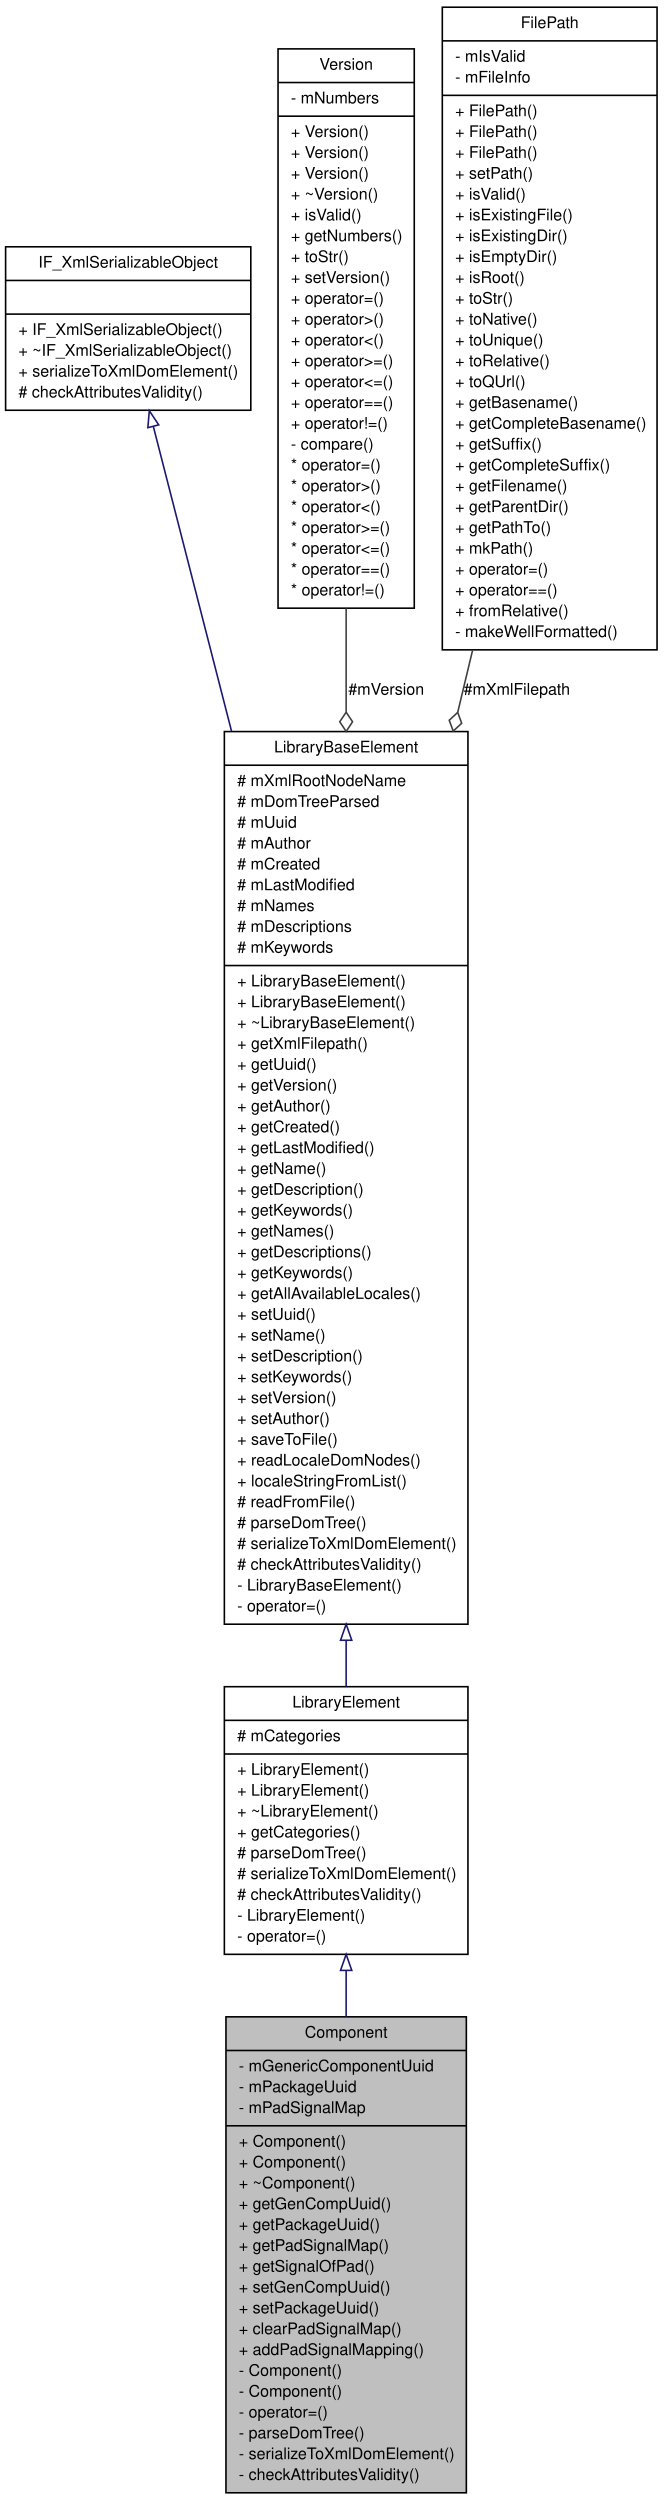
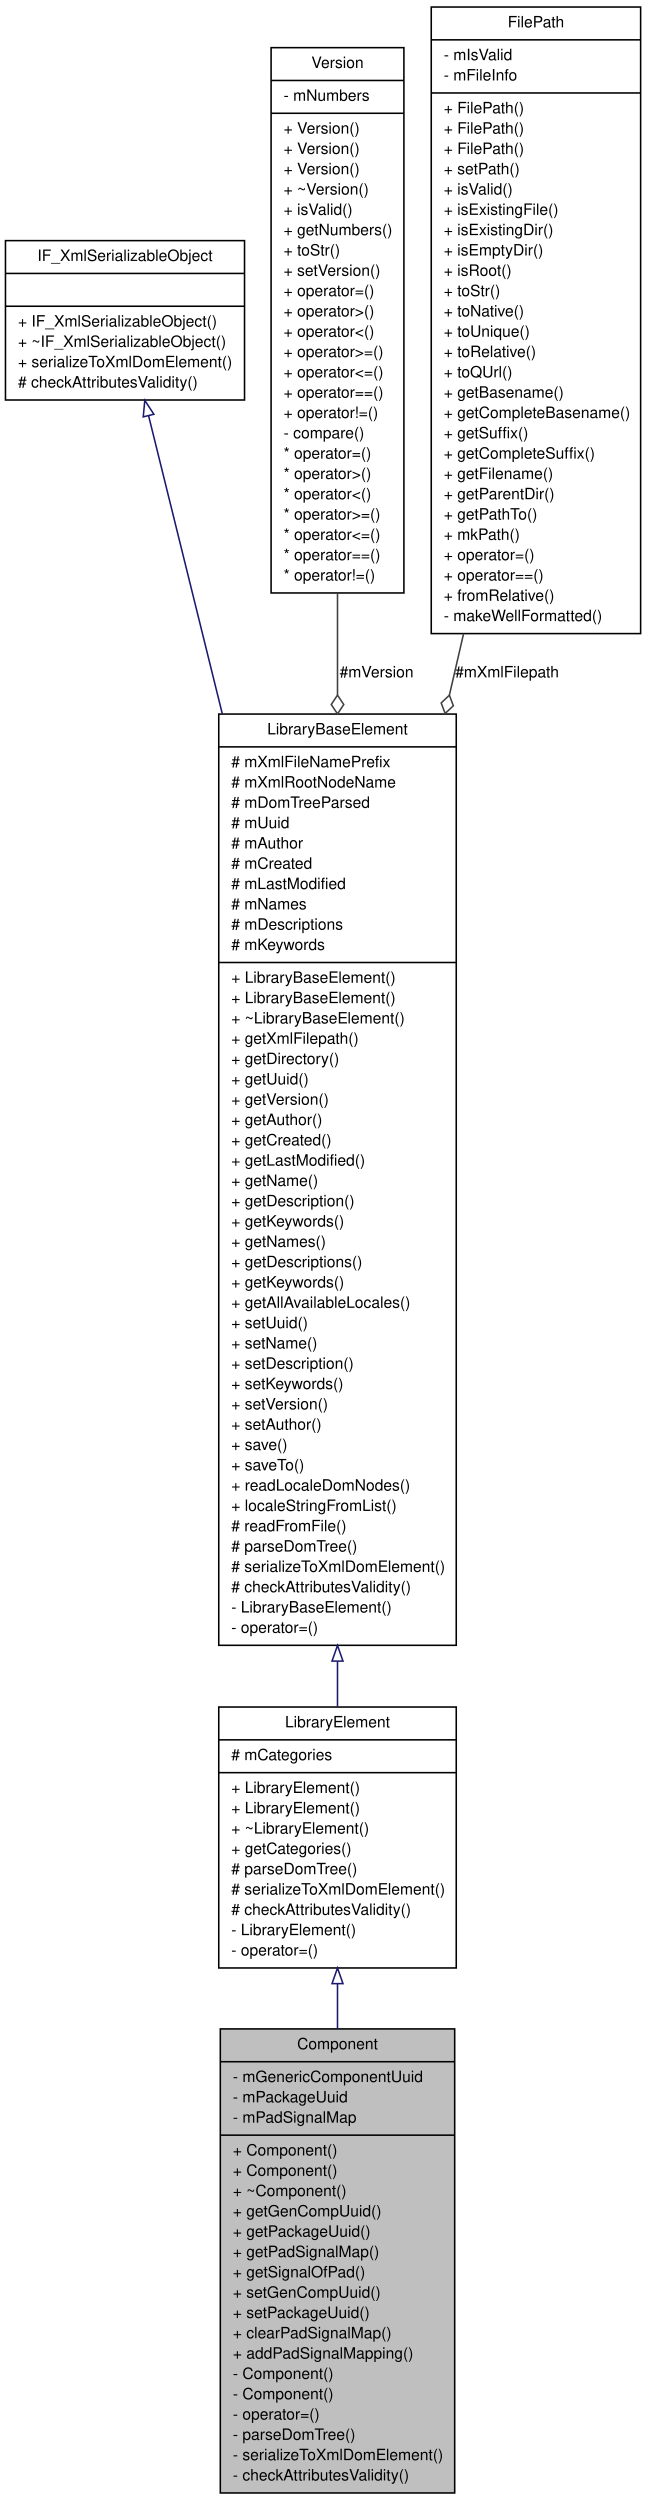
- <svg xmlns="http://www.w3.org/2000/svg" xmlns:xlink="http://www.w3.org/1999/xlink" width="414pt" height="1560pt" viewBox="0.00 0.00 414.00 1560.00">
-   <g id="graph1" class="graph" transform="scale(1 1) rotate(0) translate(4 1556)">
-     <polygon fill="white" stroke="white" points="-4,5 -4,-1556 411,-1556 411,5 -4,5" />
+ <svg xmlns="http://www.w3.org/2000/svg" xmlns:xlink="http://www.w3.org/1999/xlink" width="414pt" height="1600pt" viewBox="0.00 0.00 414.00 1600.00">
+   <g id="graph1" class="graph" transform="scale(1 1) rotate(0) translate(4 1596)">
+     <polygon fill="white" stroke="white" points="-4,5 -4,-1596 411,-1596 411,5 -4,5" />
    <g id="node1" class="node">
      <polygon fill="#bfbfbf" stroke="black" points="137,-0.5 137,-297.5 287,-297.5 287,-0.5 137,-0.5" />
      <text text-anchor="middle" x="212" y="-284.5" font-family="Helvetica,sans-Serif" font-size="10.00">Component</text>
      <polyline fill="none" stroke="black" points="137,-276.5 287,-276.5 " />
      <text text-anchor="start" x="145" y="-263.5" font-family="Helvetica,sans-Serif" font-size="10.00">- mGenericComponentUuid</text>
      <text text-anchor="start" x="145" y="-250.5" font-family="Helvetica,sans-Serif" font-size="10.00">- mPackageUuid</text>
      <text text-anchor="start" x="145" y="-237.5" font-family="Helvetica,sans-Serif" font-size="10.00">- mPadSignalMap</text>
      <polyline fill="none" stroke="black" points="137,-229.5 287,-229.5 " />
      <text text-anchor="start" x="145" y="-216.5" font-family="Helvetica,sans-Serif" font-size="10.00">+ Component()</text>
      <text text-anchor="start" x="145" y="-203.5" font-family="Helvetica,sans-Serif" font-size="10.00">+ Component()</text>
      <text text-anchor="start" x="145" y="-190.5" font-family="Helvetica,sans-Serif" font-size="10.00">+ ~Component()</text>
      <text text-anchor="start" x="145" y="-177.5" font-family="Helvetica,sans-Serif" font-size="10.00">+ getGenCompUuid()</text>
      <text text-anchor="start" x="145" y="-164.5" font-family="Helvetica,sans-Serif" font-size="10.00">+ getPackageUuid()</text>
      <text text-anchor="start" x="145" y="-151.5" font-family="Helvetica,sans-Serif" font-size="10.00">+ getPadSignalMap()</text>
      <text text-anchor="start" x="145" y="-138.5" font-family="Helvetica,sans-Serif" font-size="10.00">+ getSignalOfPad()</text>
      <text text-anchor="start" x="145" y="-125.5" font-family="Helvetica,sans-Serif" font-size="10.00">+ setGenCompUuid()</text>
      <text text-anchor="start" x="145" y="-112.5" font-family="Helvetica,sans-Serif" font-size="10.00">+ setPackageUuid()</text>
      <text text-anchor="start" x="145" y="-99.5" font-family="Helvetica,sans-Serif" font-size="10.00">+ clearPadSignalMap()</text>
      <text text-anchor="start" x="145" y="-86.5" font-family="Helvetica,sans-Serif" font-size="10.00">+ addPadSignalMapping()</text>
      <text text-anchor="start" x="145" y="-73.5" font-family="Helvetica,sans-Serif" font-size="10.00">- Component()</text>
      <text text-anchor="start" x="145" y="-60.5" font-family="Helvetica,sans-Serif" font-size="10.00">- Component()</text>
      <text text-anchor="start" x="145" y="-47.5" font-family="Helvetica,sans-Serif" font-size="10.00">- operator=()</text>
      <text text-anchor="start" x="145" y="-34.5" font-family="Helvetica,sans-Serif" font-size="10.00">- parseDomTree()</text>
      <text text-anchor="start" x="145" y="-21.5" font-family="Helvetica,sans-Serif" font-size="10.00">- serializeToXmlDomElement()</text>
      <text text-anchor="start" x="145" y="-8.5" font-family="Helvetica,sans-Serif" font-size="10.00">- checkAttributesValidity()</text>
    </g>
    <g id="node2" class="node">
      <a xlink:href="../../d8/dff/classlibrary_1_1_library_element.html" target="_top" xlink:title="The LibraryElement class extends the LibraryBaseElement class with some attributes and methods which ...">
        <polygon fill="white" stroke="black" points="136,-336.5 136,-503.5 288,-503.5 288,-336.5 136,-336.5" />
        <text text-anchor="middle" x="212" y="-490.5" font-family="Helvetica,sans-Serif" font-size="10.00">LibraryElement</text>
        <polyline fill="none" stroke="black" points="136,-482.5 288,-482.5 " />
        <text text-anchor="start" x="144" y="-469.5" font-family="Helvetica,sans-Serif" font-size="10.00"># mCategories</text>
        <polyline fill="none" stroke="black" points="136,-461.5 288,-461.5 " />
        <text text-anchor="start" x="144" y="-448.5" font-family="Helvetica,sans-Serif" font-size="10.00">+ LibraryElement()</text>
        <text text-anchor="start" x="144" y="-435.5" font-family="Helvetica,sans-Serif" font-size="10.00">+ LibraryElement()</text>
        <text text-anchor="start" x="144" y="-422.5" font-family="Helvetica,sans-Serif" font-size="10.00">+ ~LibraryElement()</text>
        <text text-anchor="start" x="144" y="-409.5" font-family="Helvetica,sans-Serif" font-size="10.00">+ getCategories()</text>
        <text text-anchor="start" x="144" y="-396.5" font-family="Helvetica,sans-Serif" font-size="10.00"># parseDomTree()</text>
        <text text-anchor="start" x="144" y="-383.5" font-family="Helvetica,sans-Serif" font-size="10.00"># serializeToXmlDomElement()</text>
        <text text-anchor="start" x="144" y="-370.5" font-family="Helvetica,sans-Serif" font-size="10.00"># checkAttributesValidity()</text>
        <text text-anchor="start" x="144" y="-357.5" font-family="Helvetica,sans-Serif" font-size="10.00">- LibraryElement()</text>
        <text text-anchor="start" x="144" y="-344.5" font-family="Helvetica,sans-Serif" font-size="10.00">- operator=()</text>
      </a>
    </g>
    <g id="edge2" class="edge">
      <path fill="none" stroke="midnightblue" d="M212,-326.429C212,-317.05 212,-307.374 212,-297.607" />
      <polygon fill="none" stroke="midnightblue" points="208.5,-326.48 212,-336.48 215.5,-326.48 208.5,-326.48" />
    </g>
    <g id="node4" class="node">
      <a xlink:href="../../dd/d8a/classlibrary_1_1_library_base_element.html" target="_top" xlink:title="The LibraryBaseElement class. ">
-         <polygon fill="white" stroke="black" points="136,-542.5 136,-1099.5 288,-1099.5 288,-542.5 136,-542.5" />
-         <text text-anchor="middle" x="212" y="-1086.5" font-family="Helvetica,sans-Serif" font-size="10.00">LibraryBaseElement</text>
-         <polyline fill="none" stroke="black" points="136,-1078.5 288,-1078.5 " />
-         <text text-anchor="start" x="144" y="-1065.5" font-family="Helvetica,sans-Serif" font-size="10.00"># mXmlRootNodeName</text>
-         <text text-anchor="start" x="144" y="-1052.5" font-family="Helvetica,sans-Serif" font-size="10.00"># mDomTreeParsed</text>
-         <text text-anchor="start" x="144" y="-1039.5" font-family="Helvetica,sans-Serif" font-size="10.00"># mUuid</text>
-         <text text-anchor="start" x="144" y="-1026.5" font-family="Helvetica,sans-Serif" font-size="10.00"># mAuthor</text>
-         <text text-anchor="start" x="144" y="-1013.5" font-family="Helvetica,sans-Serif" font-size="10.00"># mCreated</text>
-         <text text-anchor="start" x="144" y="-1000.5" font-family="Helvetica,sans-Serif" font-size="10.00"># mLastModified</text>
-         <text text-anchor="start" x="144" y="-987.5" font-family="Helvetica,sans-Serif" font-size="10.00"># mNames</text>
-         <text text-anchor="start" x="144" y="-974.5" font-family="Helvetica,sans-Serif" font-size="10.00"># mDescriptions</text>
-         <text text-anchor="start" x="144" y="-961.5" font-family="Helvetica,sans-Serif" font-size="10.00"># mKeywords</text>
-         <polyline fill="none" stroke="black" points="136,-953.5 288,-953.5 " />
-         <text text-anchor="start" x="144" y="-940.5" font-family="Helvetica,sans-Serif" font-size="10.00">+ LibraryBaseElement()</text>
-         <text text-anchor="start" x="144" y="-927.5" font-family="Helvetica,sans-Serif" font-size="10.00">+ LibraryBaseElement()</text>
-         <text text-anchor="start" x="144" y="-914.5" font-family="Helvetica,sans-Serif" font-size="10.00">+ ~LibraryBaseElement()</text>
-         <text text-anchor="start" x="144" y="-901.5" font-family="Helvetica,sans-Serif" font-size="10.00">+ getXmlFilepath()</text>
-         <text text-anchor="start" x="144" y="-888.5" font-family="Helvetica,sans-Serif" font-size="10.00">+ getUuid()</text>
-         <text text-anchor="start" x="144" y="-875.5" font-family="Helvetica,sans-Serif" font-size="10.00">+ getVersion()</text>
-         <text text-anchor="start" x="144" y="-862.5" font-family="Helvetica,sans-Serif" font-size="10.00">+ getAuthor()</text>
-         <text text-anchor="start" x="144" y="-849.5" font-family="Helvetica,sans-Serif" font-size="10.00">+ getCreated()</text>
-         <text text-anchor="start" x="144" y="-836.5" font-family="Helvetica,sans-Serif" font-size="10.00">+ getLastModified()</text>
-         <text text-anchor="start" x="144" y="-823.5" font-family="Helvetica,sans-Serif" font-size="10.00">+ getName()</text>
-         <text text-anchor="start" x="144" y="-810.5" font-family="Helvetica,sans-Serif" font-size="10.00">+ getDescription()</text>
-         <text text-anchor="start" x="144" y="-797.5" font-family="Helvetica,sans-Serif" font-size="10.00">+ getKeywords()</text>
-         <text text-anchor="start" x="144" y="-784.5" font-family="Helvetica,sans-Serif" font-size="10.00">+ getNames()</text>
-         <text text-anchor="start" x="144" y="-771.5" font-family="Helvetica,sans-Serif" font-size="10.00">+ getDescriptions()</text>
-         <text text-anchor="start" x="144" y="-758.5" font-family="Helvetica,sans-Serif" font-size="10.00">+ getKeywords()</text>
-         <text text-anchor="start" x="144" y="-745.5" font-family="Helvetica,sans-Serif" font-size="10.00">+ getAllAvailableLocales()</text>
-         <text text-anchor="start" x="144" y="-732.5" font-family="Helvetica,sans-Serif" font-size="10.00">+ setUuid()</text>
-         <text text-anchor="start" x="144" y="-719.5" font-family="Helvetica,sans-Serif" font-size="10.00">+ setName()</text>
-         <text text-anchor="start" x="144" y="-706.5" font-family="Helvetica,sans-Serif" font-size="10.00">+ setDescription()</text>
-         <text text-anchor="start" x="144" y="-693.5" font-family="Helvetica,sans-Serif" font-size="10.00">+ setKeywords()</text>
-         <text text-anchor="start" x="144" y="-680.5" font-family="Helvetica,sans-Serif" font-size="10.00">+ setVersion()</text>
-         <text text-anchor="start" x="144" y="-667.5" font-family="Helvetica,sans-Serif" font-size="10.00">+ setAuthor()</text>
-         <text text-anchor="start" x="144" y="-654.5" font-family="Helvetica,sans-Serif" font-size="10.00">+ saveToFile()</text>
-         <text text-anchor="start" x="144" y="-641.5" font-family="Helvetica,sans-Serif" font-size="10.00">+ readLocaleDomNodes()</text>
-         <text text-anchor="start" x="144" y="-628.5" font-family="Helvetica,sans-Serif" font-size="10.00">+ localeStringFromList()</text>
-         <text text-anchor="start" x="144" y="-615.5" font-family="Helvetica,sans-Serif" font-size="10.00"># readFromFile()</text>
-         <text text-anchor="start" x="144" y="-602.5" font-family="Helvetica,sans-Serif" font-size="10.00"># parseDomTree()</text>
-         <text text-anchor="start" x="144" y="-589.5" font-family="Helvetica,sans-Serif" font-size="10.00"># serializeToXmlDomElement()</text>
-         <text text-anchor="start" x="144" y="-576.5" font-family="Helvetica,sans-Serif" font-size="10.00"># checkAttributesValidity()</text>
-         <text text-anchor="start" x="144" y="-563.5" font-family="Helvetica,sans-Serif" font-size="10.00">- LibraryBaseElement()</text>
-         <text text-anchor="start" x="144" y="-550.5" font-family="Helvetica,sans-Serif" font-size="10.00">- operator=()</text>
+         <polygon fill="white" stroke="black" points="136,-543 136,-1139 288,-1139 288,-543 136,-543" />
+         <text text-anchor="middle" x="212" y="-1126" font-family="Helvetica,sans-Serif" font-size="10.00">LibraryBaseElement</text>
+         <polyline fill="none" stroke="black" points="136,-1118 288,-1118 " />
+         <text text-anchor="start" x="144" y="-1105" font-family="Helvetica,sans-Serif" font-size="10.00"># mXmlFileNamePrefix</text>
+         <text text-anchor="start" x="144" y="-1092" font-family="Helvetica,sans-Serif" font-size="10.00"># mXmlRootNodeName</text>
+         <text text-anchor="start" x="144" y="-1079" font-family="Helvetica,sans-Serif" font-size="10.00"># mDomTreeParsed</text>
+         <text text-anchor="start" x="144" y="-1066" font-family="Helvetica,sans-Serif" font-size="10.00"># mUuid</text>
+         <text text-anchor="start" x="144" y="-1053" font-family="Helvetica,sans-Serif" font-size="10.00"># mAuthor</text>
+         <text text-anchor="start" x="144" y="-1040" font-family="Helvetica,sans-Serif" font-size="10.00"># mCreated</text>
+         <text text-anchor="start" x="144" y="-1027" font-family="Helvetica,sans-Serif" font-size="10.00"># mLastModified</text>
+         <text text-anchor="start" x="144" y="-1014" font-family="Helvetica,sans-Serif" font-size="10.00"># mNames</text>
+         <text text-anchor="start" x="144" y="-1001" font-family="Helvetica,sans-Serif" font-size="10.00"># mDescriptions</text>
+         <text text-anchor="start" x="144" y="-988" font-family="Helvetica,sans-Serif" font-size="10.00"># mKeywords</text>
+         <polyline fill="none" stroke="black" points="136,-980 288,-980 " />
+         <text text-anchor="start" x="144" y="-967" font-family="Helvetica,sans-Serif" font-size="10.00">+ LibraryBaseElement()</text>
+         <text text-anchor="start" x="144" y="-954" font-family="Helvetica,sans-Serif" font-size="10.00">+ LibraryBaseElement()</text>
+         <text text-anchor="start" x="144" y="-941" font-family="Helvetica,sans-Serif" font-size="10.00">+ ~LibraryBaseElement()</text>
+         <text text-anchor="start" x="144" y="-928" font-family="Helvetica,sans-Serif" font-size="10.00">+ getXmlFilepath()</text>
+         <text text-anchor="start" x="144" y="-915" font-family="Helvetica,sans-Serif" font-size="10.00">+ getDirectory()</text>
+         <text text-anchor="start" x="144" y="-902" font-family="Helvetica,sans-Serif" font-size="10.00">+ getUuid()</text>
+         <text text-anchor="start" x="144" y="-889" font-family="Helvetica,sans-Serif" font-size="10.00">+ getVersion()</text>
+         <text text-anchor="start" x="144" y="-876" font-family="Helvetica,sans-Serif" font-size="10.00">+ getAuthor()</text>
+         <text text-anchor="start" x="144" y="-863" font-family="Helvetica,sans-Serif" font-size="10.00">+ getCreated()</text>
+         <text text-anchor="start" x="144" y="-850" font-family="Helvetica,sans-Serif" font-size="10.00">+ getLastModified()</text>
+         <text text-anchor="start" x="144" y="-837" font-family="Helvetica,sans-Serif" font-size="10.00">+ getName()</text>
+         <text text-anchor="start" x="144" y="-824" font-family="Helvetica,sans-Serif" font-size="10.00">+ getDescription()</text>
+         <text text-anchor="start" x="144" y="-811" font-family="Helvetica,sans-Serif" font-size="10.00">+ getKeywords()</text>
+         <text text-anchor="start" x="144" y="-798" font-family="Helvetica,sans-Serif" font-size="10.00">+ getNames()</text>
+         <text text-anchor="start" x="144" y="-785" font-family="Helvetica,sans-Serif" font-size="10.00">+ getDescriptions()</text>
+         <text text-anchor="start" x="144" y="-772" font-family="Helvetica,sans-Serif" font-size="10.00">+ getKeywords()</text>
+         <text text-anchor="start" x="144" y="-759" font-family="Helvetica,sans-Serif" font-size="10.00">+ getAllAvailableLocales()</text>
+         <text text-anchor="start" x="144" y="-746" font-family="Helvetica,sans-Serif" font-size="10.00">+ setUuid()</text>
+         <text text-anchor="start" x="144" y="-733" font-family="Helvetica,sans-Serif" font-size="10.00">+ setName()</text>
+         <text text-anchor="start" x="144" y="-720" font-family="Helvetica,sans-Serif" font-size="10.00">+ setDescription()</text>
+         <text text-anchor="start" x="144" y="-707" font-family="Helvetica,sans-Serif" font-size="10.00">+ setKeywords()</text>
+         <text text-anchor="start" x="144" y="-694" font-family="Helvetica,sans-Serif" font-size="10.00">+ setVersion()</text>
+         <text text-anchor="start" x="144" y="-681" font-family="Helvetica,sans-Serif" font-size="10.00">+ setAuthor()</text>
+         <text text-anchor="start" x="144" y="-668" font-family="Helvetica,sans-Serif" font-size="10.00">+ save()</text>
+         <text text-anchor="start" x="144" y="-655" font-family="Helvetica,sans-Serif" font-size="10.00">+ saveTo()</text>
+         <text text-anchor="start" x="144" y="-642" font-family="Helvetica,sans-Serif" font-size="10.00">+ readLocaleDomNodes()</text>
+         <text text-anchor="start" x="144" y="-629" font-family="Helvetica,sans-Serif" font-size="10.00">+ localeStringFromList()</text>
+         <text text-anchor="start" x="144" y="-616" font-family="Helvetica,sans-Serif" font-size="10.00"># readFromFile()</text>
+         <text text-anchor="start" x="144" y="-603" font-family="Helvetica,sans-Serif" font-size="10.00"># parseDomTree()</text>
+         <text text-anchor="start" x="144" y="-590" font-family="Helvetica,sans-Serif" font-size="10.00"># serializeToXmlDomElement()</text>
+         <text text-anchor="start" x="144" y="-577" font-family="Helvetica,sans-Serif" font-size="10.00"># checkAttributesValidity()</text>
+         <text text-anchor="start" x="144" y="-564" font-family="Helvetica,sans-Serif" font-size="10.00">- LibraryBaseElement()</text>
+         <text text-anchor="start" x="144" y="-551" font-family="Helvetica,sans-Serif" font-size="10.00">- operator=()</text>
      </a>
    </g>
    <g id="edge4" class="edge">
-       <path fill="none" stroke="midnightblue" d="M212,-532.38C212,-522.385 212,-512.754 212,-503.62" />
-       <polygon fill="none" stroke="midnightblue" points="208.5,-532.492 212,-542.492 215.5,-532.492 208.5,-532.492" />
+       <path fill="none" stroke="midnightblue" d="M212,-532.694C212,-522.609 212,-512.909 212,-503.723" />
+       <polygon fill="none" stroke="midnightblue" points="208.5,-532.902 212,-542.902 215.5,-532.902 208.5,-532.902" />
    </g>
    <g id="node6" class="node">
      <a xlink:href="../../d9/d3d/class_i_f___xml_serializable_object.html" target="_top" xlink:title="The IF_XmlSerializableObject class provides an interface for classes which are serializable/deseriali...">
-         <polygon fill="white" stroke="black" points="-0.5,-1300 -0.5,-1402 152.5,-1402 152.5,-1300 -0.5,-1300" />
-         <text text-anchor="middle" x="76" y="-1389" font-family="Helvetica,sans-Serif" font-size="10.00">IF_XmlSerializableObject</text>
-         <polyline fill="none" stroke="black" points="-0.5,-1381 152.5,-1381 " />
-         <text text-anchor="middle" x="76" y="-1368" font-family="Helvetica,sans-Serif" font-size="10.00"> </text>
-         <polyline fill="none" stroke="black" points="-0.5,-1360 152.5,-1360 " />
-         <text text-anchor="start" x="7.5" y="-1347" font-family="Helvetica,sans-Serif" font-size="10.00">+ IF_XmlSerializableObject()</text>
-         <text text-anchor="start" x="7.5" y="-1334" font-family="Helvetica,sans-Serif" font-size="10.00">+ ~IF_XmlSerializableObject()</text>
-         <text text-anchor="start" x="7.5" y="-1321" font-family="Helvetica,sans-Serif" font-size="10.00">+ serializeToXmlDomElement()</text>
-         <text text-anchor="start" x="7.5" y="-1308" font-family="Helvetica,sans-Serif" font-size="10.00"># checkAttributesValidity()</text>
+         <polygon fill="white" stroke="black" points="-0.5,-1340 -0.5,-1442 152.5,-1442 152.5,-1340 -0.5,-1340" />
+         <text text-anchor="middle" x="76" y="-1429" font-family="Helvetica,sans-Serif" font-size="10.00">IF_XmlSerializableObject</text>
+         <polyline fill="none" stroke="black" points="-0.5,-1421 152.5,-1421 " />
+         <text text-anchor="middle" x="76" y="-1408" font-family="Helvetica,sans-Serif" font-size="10.00"> </text>
+         <polyline fill="none" stroke="black" points="-0.5,-1400 152.5,-1400 " />
+         <text text-anchor="start" x="7.5" y="-1387" font-family="Helvetica,sans-Serif" font-size="10.00">+ IF_XmlSerializableObject()</text>
+         <text text-anchor="start" x="7.5" y="-1374" font-family="Helvetica,sans-Serif" font-size="10.00">+ ~IF_XmlSerializableObject()</text>
+         <text text-anchor="start" x="7.5" y="-1361" font-family="Helvetica,sans-Serif" font-size="10.00">+ serializeToXmlDomElement()</text>
+         <text text-anchor="start" x="7.5" y="-1348" font-family="Helvetica,sans-Serif" font-size="10.00"># checkAttributesValidity()</text>
      </a>
    </g>
    <g id="edge6" class="edge">
-       <path fill="none" stroke="midnightblue" d="M91.699,-1289.82C103.996,-1241.9 122.053,-1171.53 140.456,-1099.81" />
-       <polygon fill="none" stroke="midnightblue" points="88.259,-1289.14 89.164,-1299.7 95.04,-1290.88 88.259,-1289.14" />
+       <path fill="none" stroke="midnightblue" d="M91.109,-1329.9C102.931,-1282.09 120.323,-1211.75 138.253,-1139.24" />
+       <polygon fill="none" stroke="midnightblue" points="87.675,-1329.2 88.672,-1339.75 94.471,-1330.88 87.675,-1329.2" />
    </g>
    <g id="node8" class="node">
      <a xlink:href="../../de/d34/class_version.html" target="_top" xlink:title="The Version class represents a version number in the format &quot;1.42.7&quot;. ">
-         <polygon fill="white" stroke="black" points="169.5,-1176.5 169.5,-1525.5 254.5,-1525.5 254.5,-1176.5 169.5,-1176.5" />
-         <text text-anchor="middle" x="212" y="-1512.5" font-family="Helvetica,sans-Serif" font-size="10.00">Version</text>
-         <polyline fill="none" stroke="black" points="169.5,-1504.5 254.5,-1504.5 " />
-         <text text-anchor="start" x="177.5" y="-1491.5" font-family="Helvetica,sans-Serif" font-size="10.00">- mNumbers</text>
-         <polyline fill="none" stroke="black" points="169.5,-1483.5 254.5,-1483.5 " />
-         <text text-anchor="start" x="177.5" y="-1470.5" font-family="Helvetica,sans-Serif" font-size="10.00">+ Version()</text>
-         <text text-anchor="start" x="177.5" y="-1457.5" font-family="Helvetica,sans-Serif" font-size="10.00">+ Version()</text>
-         <text text-anchor="start" x="177.5" y="-1444.5" font-family="Helvetica,sans-Serif" font-size="10.00">+ Version()</text>
-         <text text-anchor="start" x="177.5" y="-1431.5" font-family="Helvetica,sans-Serif" font-size="10.00">+ ~Version()</text>
-         <text text-anchor="start" x="177.5" y="-1418.5" font-family="Helvetica,sans-Serif" font-size="10.00">+ isValid()</text>
-         <text text-anchor="start" x="177.5" y="-1405.5" font-family="Helvetica,sans-Serif" font-size="10.00">+ getNumbers()</text>
-         <text text-anchor="start" x="177.5" y="-1392.5" font-family="Helvetica,sans-Serif" font-size="10.00">+ toStr()</text>
-         <text text-anchor="start" x="177.5" y="-1379.5" font-family="Helvetica,sans-Serif" font-size="10.00">+ setVersion()</text>
-         <text text-anchor="start" x="177.5" y="-1366.5" font-family="Helvetica,sans-Serif" font-size="10.00">+ operator=()</text>
-         <text text-anchor="start" x="177.5" y="-1353.5" font-family="Helvetica,sans-Serif" font-size="10.00">+ operator&gt;()</text>
-         <text text-anchor="start" x="177.5" y="-1340.5" font-family="Helvetica,sans-Serif" font-size="10.00">+ operator&lt;()</text>
-         <text text-anchor="start" x="177.5" y="-1327.5" font-family="Helvetica,sans-Serif" font-size="10.00">+ operator&gt;=()</text>
-         <text text-anchor="start" x="177.5" y="-1314.5" font-family="Helvetica,sans-Serif" font-size="10.00">+ operator&lt;=()</text>
-         <text text-anchor="start" x="177.5" y="-1301.5" font-family="Helvetica,sans-Serif" font-size="10.00">+ operator==()</text>
-         <text text-anchor="start" x="177.5" y="-1288.5" font-family="Helvetica,sans-Serif" font-size="10.00">+ operator!=()</text>
-         <text text-anchor="start" x="177.5" y="-1275.5" font-family="Helvetica,sans-Serif" font-size="10.00">- compare()</text>
-         <text text-anchor="start" x="177.5" y="-1262.5" font-family="Helvetica,sans-Serif" font-size="10.00">* operator=()</text>
-         <text text-anchor="start" x="177.5" y="-1249.5" font-family="Helvetica,sans-Serif" font-size="10.00">* operator&gt;()</text>
-         <text text-anchor="start" x="177.5" y="-1236.5" font-family="Helvetica,sans-Serif" font-size="10.00">* operator&lt;()</text>
-         <text text-anchor="start" x="177.5" y="-1223.5" font-family="Helvetica,sans-Serif" font-size="10.00">* operator&gt;=()</text>
-         <text text-anchor="start" x="177.5" y="-1210.5" font-family="Helvetica,sans-Serif" font-size="10.00">* operator&lt;=()</text>
-         <text text-anchor="start" x="177.5" y="-1197.5" font-family="Helvetica,sans-Serif" font-size="10.00">* operator==()</text>
-         <text text-anchor="start" x="177.5" y="-1184.5" font-family="Helvetica,sans-Serif" font-size="10.00">* operator!=()</text>
+         <polygon fill="white" stroke="black" points="169.5,-1216.5 169.5,-1565.5 254.5,-1565.5 254.5,-1216.5 169.5,-1216.5" />
+         <text text-anchor="middle" x="212" y="-1552.5" font-family="Helvetica,sans-Serif" font-size="10.00">Version</text>
+         <polyline fill="none" stroke="black" points="169.5,-1544.5 254.5,-1544.5 " />
+         <text text-anchor="start" x="177.5" y="-1531.5" font-family="Helvetica,sans-Serif" font-size="10.00">- mNumbers</text>
+         <polyline fill="none" stroke="black" points="169.5,-1523.5 254.5,-1523.5 " />
+         <text text-anchor="start" x="177.5" y="-1510.5" font-family="Helvetica,sans-Serif" font-size="10.00">+ Version()</text>
+         <text text-anchor="start" x="177.5" y="-1497.5" font-family="Helvetica,sans-Serif" font-size="10.00">+ Version()</text>
+         <text text-anchor="start" x="177.5" y="-1484.5" font-family="Helvetica,sans-Serif" font-size="10.00">+ Version()</text>
+         <text text-anchor="start" x="177.5" y="-1471.5" font-family="Helvetica,sans-Serif" font-size="10.00">+ ~Version()</text>
+         <text text-anchor="start" x="177.5" y="-1458.5" font-family="Helvetica,sans-Serif" font-size="10.00">+ isValid()</text>
+         <text text-anchor="start" x="177.5" y="-1445.5" font-family="Helvetica,sans-Serif" font-size="10.00">+ getNumbers()</text>
+         <text text-anchor="start" x="177.5" y="-1432.5" font-family="Helvetica,sans-Serif" font-size="10.00">+ toStr()</text>
+         <text text-anchor="start" x="177.5" y="-1419.5" font-family="Helvetica,sans-Serif" font-size="10.00">+ setVersion()</text>
+         <text text-anchor="start" x="177.5" y="-1406.5" font-family="Helvetica,sans-Serif" font-size="10.00">+ operator=()</text>
+         <text text-anchor="start" x="177.5" y="-1393.5" font-family="Helvetica,sans-Serif" font-size="10.00">+ operator&gt;()</text>
+         <text text-anchor="start" x="177.5" y="-1380.5" font-family="Helvetica,sans-Serif" font-size="10.00">+ operator&lt;()</text>
+         <text text-anchor="start" x="177.5" y="-1367.5" font-family="Helvetica,sans-Serif" font-size="10.00">+ operator&gt;=()</text>
+         <text text-anchor="start" x="177.5" y="-1354.5" font-family="Helvetica,sans-Serif" font-size="10.00">+ operator&lt;=()</text>
+         <text text-anchor="start" x="177.5" y="-1341.5" font-family="Helvetica,sans-Serif" font-size="10.00">+ operator==()</text>
+         <text text-anchor="start" x="177.5" y="-1328.5" font-family="Helvetica,sans-Serif" font-size="10.00">+ operator!=()</text>
+         <text text-anchor="start" x="177.5" y="-1315.5" font-family="Helvetica,sans-Serif" font-size="10.00">- compare()</text>
+         <text text-anchor="start" x="177.5" y="-1302.5" font-family="Helvetica,sans-Serif" font-size="10.00">* operator=()</text>
+         <text text-anchor="start" x="177.5" y="-1289.5" font-family="Helvetica,sans-Serif" font-size="10.00">* operator&gt;()</text>
+         <text text-anchor="start" x="177.5" y="-1276.5" font-family="Helvetica,sans-Serif" font-size="10.00">* operator&lt;()</text>
+         <text text-anchor="start" x="177.5" y="-1263.5" font-family="Helvetica,sans-Serif" font-size="10.00">* operator&gt;=()</text>
+         <text text-anchor="start" x="177.5" y="-1250.5" font-family="Helvetica,sans-Serif" font-size="10.00">* operator&lt;=()</text>
+         <text text-anchor="start" x="177.5" y="-1237.5" font-family="Helvetica,sans-Serif" font-size="10.00">* operator==()</text>
+         <text text-anchor="start" x="177.5" y="-1224.5" font-family="Helvetica,sans-Serif" font-size="10.00">* operator!=()</text>
      </a>
    </g>
    <g id="edge8" class="edge">
-       <path fill="none" stroke="#404040" d="M212,-1176.36C212,-1155.49 212,-1133.77 212,-1111.82" />
-       <polygon fill="none" stroke="#404040" points="212,-1111.6 208,-1105.6 212,-1099.6 216,-1105.6 212,-1111.6" />
-       <text text-anchor="middle" x="237" y="-1122.5" font-family="Helvetica,sans-Serif" font-size="10.00"> #mVersion</text>
+       <path fill="none" stroke="#404040" d="M212,-1216.22C212,-1195.22 212,-1173.32 212,-1151.11" />
+       <polygon fill="none" stroke="#404040" points="212,-1151.11 208,-1145.11 212,-1139.11 216,-1145.11 212,-1151.11" />
+       <text text-anchor="middle" x="237" y="-1162.5" font-family="Helvetica,sans-Serif" font-size="10.00"> #mVersion</text>
    </g>
    <g id="node10" class="node">
      <a xlink:href="../../d4/d1c/class_file_path.html" target="_top" xlink:title="This class represents absolute, well-formatted paths to files or directories. ">
-         <polygon fill="white" stroke="black" points="272,-1150.5 272,-1551.5 406,-1551.5 406,-1150.5 272,-1150.5" />
-         <text text-anchor="middle" x="339" y="-1538.5" font-family="Helvetica,sans-Serif" font-size="10.00">FilePath</text>
-         <polyline fill="none" stroke="black" points="272,-1530.5 406,-1530.5 " />
-         <text text-anchor="start" x="280" y="-1517.5" font-family="Helvetica,sans-Serif" font-size="10.00">- mIsValid</text>
-         <text text-anchor="start" x="280" y="-1504.5" font-family="Helvetica,sans-Serif" font-size="10.00">- mFileInfo</text>
-         <polyline fill="none" stroke="black" points="272,-1496.5 406,-1496.5 " />
-         <text text-anchor="start" x="280" y="-1483.5" font-family="Helvetica,sans-Serif" font-size="10.00">+ FilePath()</text>
-         <text text-anchor="start" x="280" y="-1470.5" font-family="Helvetica,sans-Serif" font-size="10.00">+ FilePath()</text>
-         <text text-anchor="start" x="280" y="-1457.5" font-family="Helvetica,sans-Serif" font-size="10.00">+ FilePath()</text>
-         <text text-anchor="start" x="280" y="-1444.5" font-family="Helvetica,sans-Serif" font-size="10.00">+ setPath()</text>
-         <text text-anchor="start" x="280" y="-1431.5" font-family="Helvetica,sans-Serif" font-size="10.00">+ isValid()</text>
-         <text text-anchor="start" x="280" y="-1418.5" font-family="Helvetica,sans-Serif" font-size="10.00">+ isExistingFile()</text>
-         <text text-anchor="start" x="280" y="-1405.5" font-family="Helvetica,sans-Serif" font-size="10.00">+ isExistingDir()</text>
-         <text text-anchor="start" x="280" y="-1392.5" font-family="Helvetica,sans-Serif" font-size="10.00">+ isEmptyDir()</text>
-         <text text-anchor="start" x="280" y="-1379.5" font-family="Helvetica,sans-Serif" font-size="10.00">+ isRoot()</text>
-         <text text-anchor="start" x="280" y="-1366.5" font-family="Helvetica,sans-Serif" font-size="10.00">+ toStr()</text>
-         <text text-anchor="start" x="280" y="-1353.5" font-family="Helvetica,sans-Serif" font-size="10.00">+ toNative()</text>
-         <text text-anchor="start" x="280" y="-1340.5" font-family="Helvetica,sans-Serif" font-size="10.00">+ toUnique()</text>
-         <text text-anchor="start" x="280" y="-1327.5" font-family="Helvetica,sans-Serif" font-size="10.00">+ toRelative()</text>
-         <text text-anchor="start" x="280" y="-1314.5" font-family="Helvetica,sans-Serif" font-size="10.00">+ toQUrl()</text>
-         <text text-anchor="start" x="280" y="-1301.5" font-family="Helvetica,sans-Serif" font-size="10.00">+ getBasename()</text>
-         <text text-anchor="start" x="280" y="-1288.5" font-family="Helvetica,sans-Serif" font-size="10.00">+ getCompleteBasename()</text>
-         <text text-anchor="start" x="280" y="-1275.5" font-family="Helvetica,sans-Serif" font-size="10.00">+ getSuffix()</text>
-         <text text-anchor="start" x="280" y="-1262.5" font-family="Helvetica,sans-Serif" font-size="10.00">+ getCompleteSuffix()</text>
-         <text text-anchor="start" x="280" y="-1249.5" font-family="Helvetica,sans-Serif" font-size="10.00">+ getFilename()</text>
-         <text text-anchor="start" x="280" y="-1236.5" font-family="Helvetica,sans-Serif" font-size="10.00">+ getParentDir()</text>
-         <text text-anchor="start" x="280" y="-1223.5" font-family="Helvetica,sans-Serif" font-size="10.00">+ getPathTo()</text>
-         <text text-anchor="start" x="280" y="-1210.5" font-family="Helvetica,sans-Serif" font-size="10.00">+ mkPath()</text>
-         <text text-anchor="start" x="280" y="-1197.5" font-family="Helvetica,sans-Serif" font-size="10.00">+ operator=()</text>
-         <text text-anchor="start" x="280" y="-1184.5" font-family="Helvetica,sans-Serif" font-size="10.00">+ operator==()</text>
-         <text text-anchor="start" x="280" y="-1171.5" font-family="Helvetica,sans-Serif" font-size="10.00">+ fromRelative()</text>
-         <text text-anchor="start" x="280" y="-1158.5" font-family="Helvetica,sans-Serif" font-size="10.00">- makeWellFormatted()</text>
+         <polygon fill="white" stroke="black" points="272,-1190.5 272,-1591.5 406,-1591.5 406,-1190.5 272,-1190.5" />
+         <text text-anchor="middle" x="339" y="-1578.5" font-family="Helvetica,sans-Serif" font-size="10.00">FilePath</text>
+         <polyline fill="none" stroke="black" points="272,-1570.5 406,-1570.5 " />
+         <text text-anchor="start" x="280" y="-1557.5" font-family="Helvetica,sans-Serif" font-size="10.00">- mIsValid</text>
+         <text text-anchor="start" x="280" y="-1544.5" font-family="Helvetica,sans-Serif" font-size="10.00">- mFileInfo</text>
+         <polyline fill="none" stroke="black" points="272,-1536.5 406,-1536.5 " />
+         <text text-anchor="start" x="280" y="-1523.5" font-family="Helvetica,sans-Serif" font-size="10.00">+ FilePath()</text>
+         <text text-anchor="start" x="280" y="-1510.5" font-family="Helvetica,sans-Serif" font-size="10.00">+ FilePath()</text>
+         <text text-anchor="start" x="280" y="-1497.5" font-family="Helvetica,sans-Serif" font-size="10.00">+ FilePath()</text>
+         <text text-anchor="start" x="280" y="-1484.5" font-family="Helvetica,sans-Serif" font-size="10.00">+ setPath()</text>
+         <text text-anchor="start" x="280" y="-1471.5" font-family="Helvetica,sans-Serif" font-size="10.00">+ isValid()</text>
+         <text text-anchor="start" x="280" y="-1458.5" font-family="Helvetica,sans-Serif" font-size="10.00">+ isExistingFile()</text>
+         <text text-anchor="start" x="280" y="-1445.5" font-family="Helvetica,sans-Serif" font-size="10.00">+ isExistingDir()</text>
+         <text text-anchor="start" x="280" y="-1432.5" font-family="Helvetica,sans-Serif" font-size="10.00">+ isEmptyDir()</text>
+         <text text-anchor="start" x="280" y="-1419.5" font-family="Helvetica,sans-Serif" font-size="10.00">+ isRoot()</text>
+         <text text-anchor="start" x="280" y="-1406.5" font-family="Helvetica,sans-Serif" font-size="10.00">+ toStr()</text>
+         <text text-anchor="start" x="280" y="-1393.5" font-family="Helvetica,sans-Serif" font-size="10.00">+ toNative()</text>
+         <text text-anchor="start" x="280" y="-1380.5" font-family="Helvetica,sans-Serif" font-size="10.00">+ toUnique()</text>
+         <text text-anchor="start" x="280" y="-1367.5" font-family="Helvetica,sans-Serif" font-size="10.00">+ toRelative()</text>
+         <text text-anchor="start" x="280" y="-1354.5" font-family="Helvetica,sans-Serif" font-size="10.00">+ toQUrl()</text>
+         <text text-anchor="start" x="280" y="-1341.5" font-family="Helvetica,sans-Serif" font-size="10.00">+ getBasename()</text>
+         <text text-anchor="start" x="280" y="-1328.5" font-family="Helvetica,sans-Serif" font-size="10.00">+ getCompleteBasename()</text>
+         <text text-anchor="start" x="280" y="-1315.5" font-family="Helvetica,sans-Serif" font-size="10.00">+ getSuffix()</text>
+         <text text-anchor="start" x="280" y="-1302.5" font-family="Helvetica,sans-Serif" font-size="10.00">+ getCompleteSuffix()</text>
+         <text text-anchor="start" x="280" y="-1289.5" font-family="Helvetica,sans-Serif" font-size="10.00">+ getFilename()</text>
+         <text text-anchor="start" x="280" y="-1276.5" font-family="Helvetica,sans-Serif" font-size="10.00">+ getParentDir()</text>
+         <text text-anchor="start" x="280" y="-1263.5" font-family="Helvetica,sans-Serif" font-size="10.00">+ getPathTo()</text>
+         <text text-anchor="start" x="280" y="-1250.5" font-family="Helvetica,sans-Serif" font-size="10.00">+ mkPath()</text>
+         <text text-anchor="start" x="280" y="-1237.5" font-family="Helvetica,sans-Serif" font-size="10.00">+ operator=()</text>
+         <text text-anchor="start" x="280" y="-1224.5" font-family="Helvetica,sans-Serif" font-size="10.00">+ operator==()</text>
+         <text text-anchor="start" x="280" y="-1211.5" font-family="Helvetica,sans-Serif" font-size="10.00">+ fromRelative()</text>
+         <text text-anchor="start" x="280" y="-1198.5" font-family="Helvetica,sans-Serif" font-size="10.00">- makeWellFormatted()</text>
      </a>
    </g>
    <g id="edge10" class="edge">
-       <path fill="none" stroke="#404040" d="M290.896,-1150.25C287.859,-1137.58 284.772,-1124.7 281.665,-1111.73" />
-       <polygon fill="none" stroke="#404040" points="281.604,-1111.47 276.316,-1106.57 278.807,-1099.8 284.096,-1104.71 281.604,-1111.47" />
-       <text text-anchor="middle" x="318.5" y="-1122.5" font-family="Helvetica,sans-Serif" font-size="10.00"> #mXmlFilepath</text>
+       <path fill="none" stroke="#404040" d="M292.701,-1190.49C289.713,-1177.55 286.67,-1164.37 283.601,-1151.08" />
+       <polygon fill="none" stroke="#404040" points="283.598,-1151.07 278.351,-1146.12 280.898,-1139.38 286.145,-1144.32 283.598,-1151.07" />
+       <text text-anchor="middle" x="320.5" y="-1162.5" font-family="Helvetica,sans-Serif" font-size="10.00"> #mXmlFilepath</text>
    </g>
  </g>
</svg>
